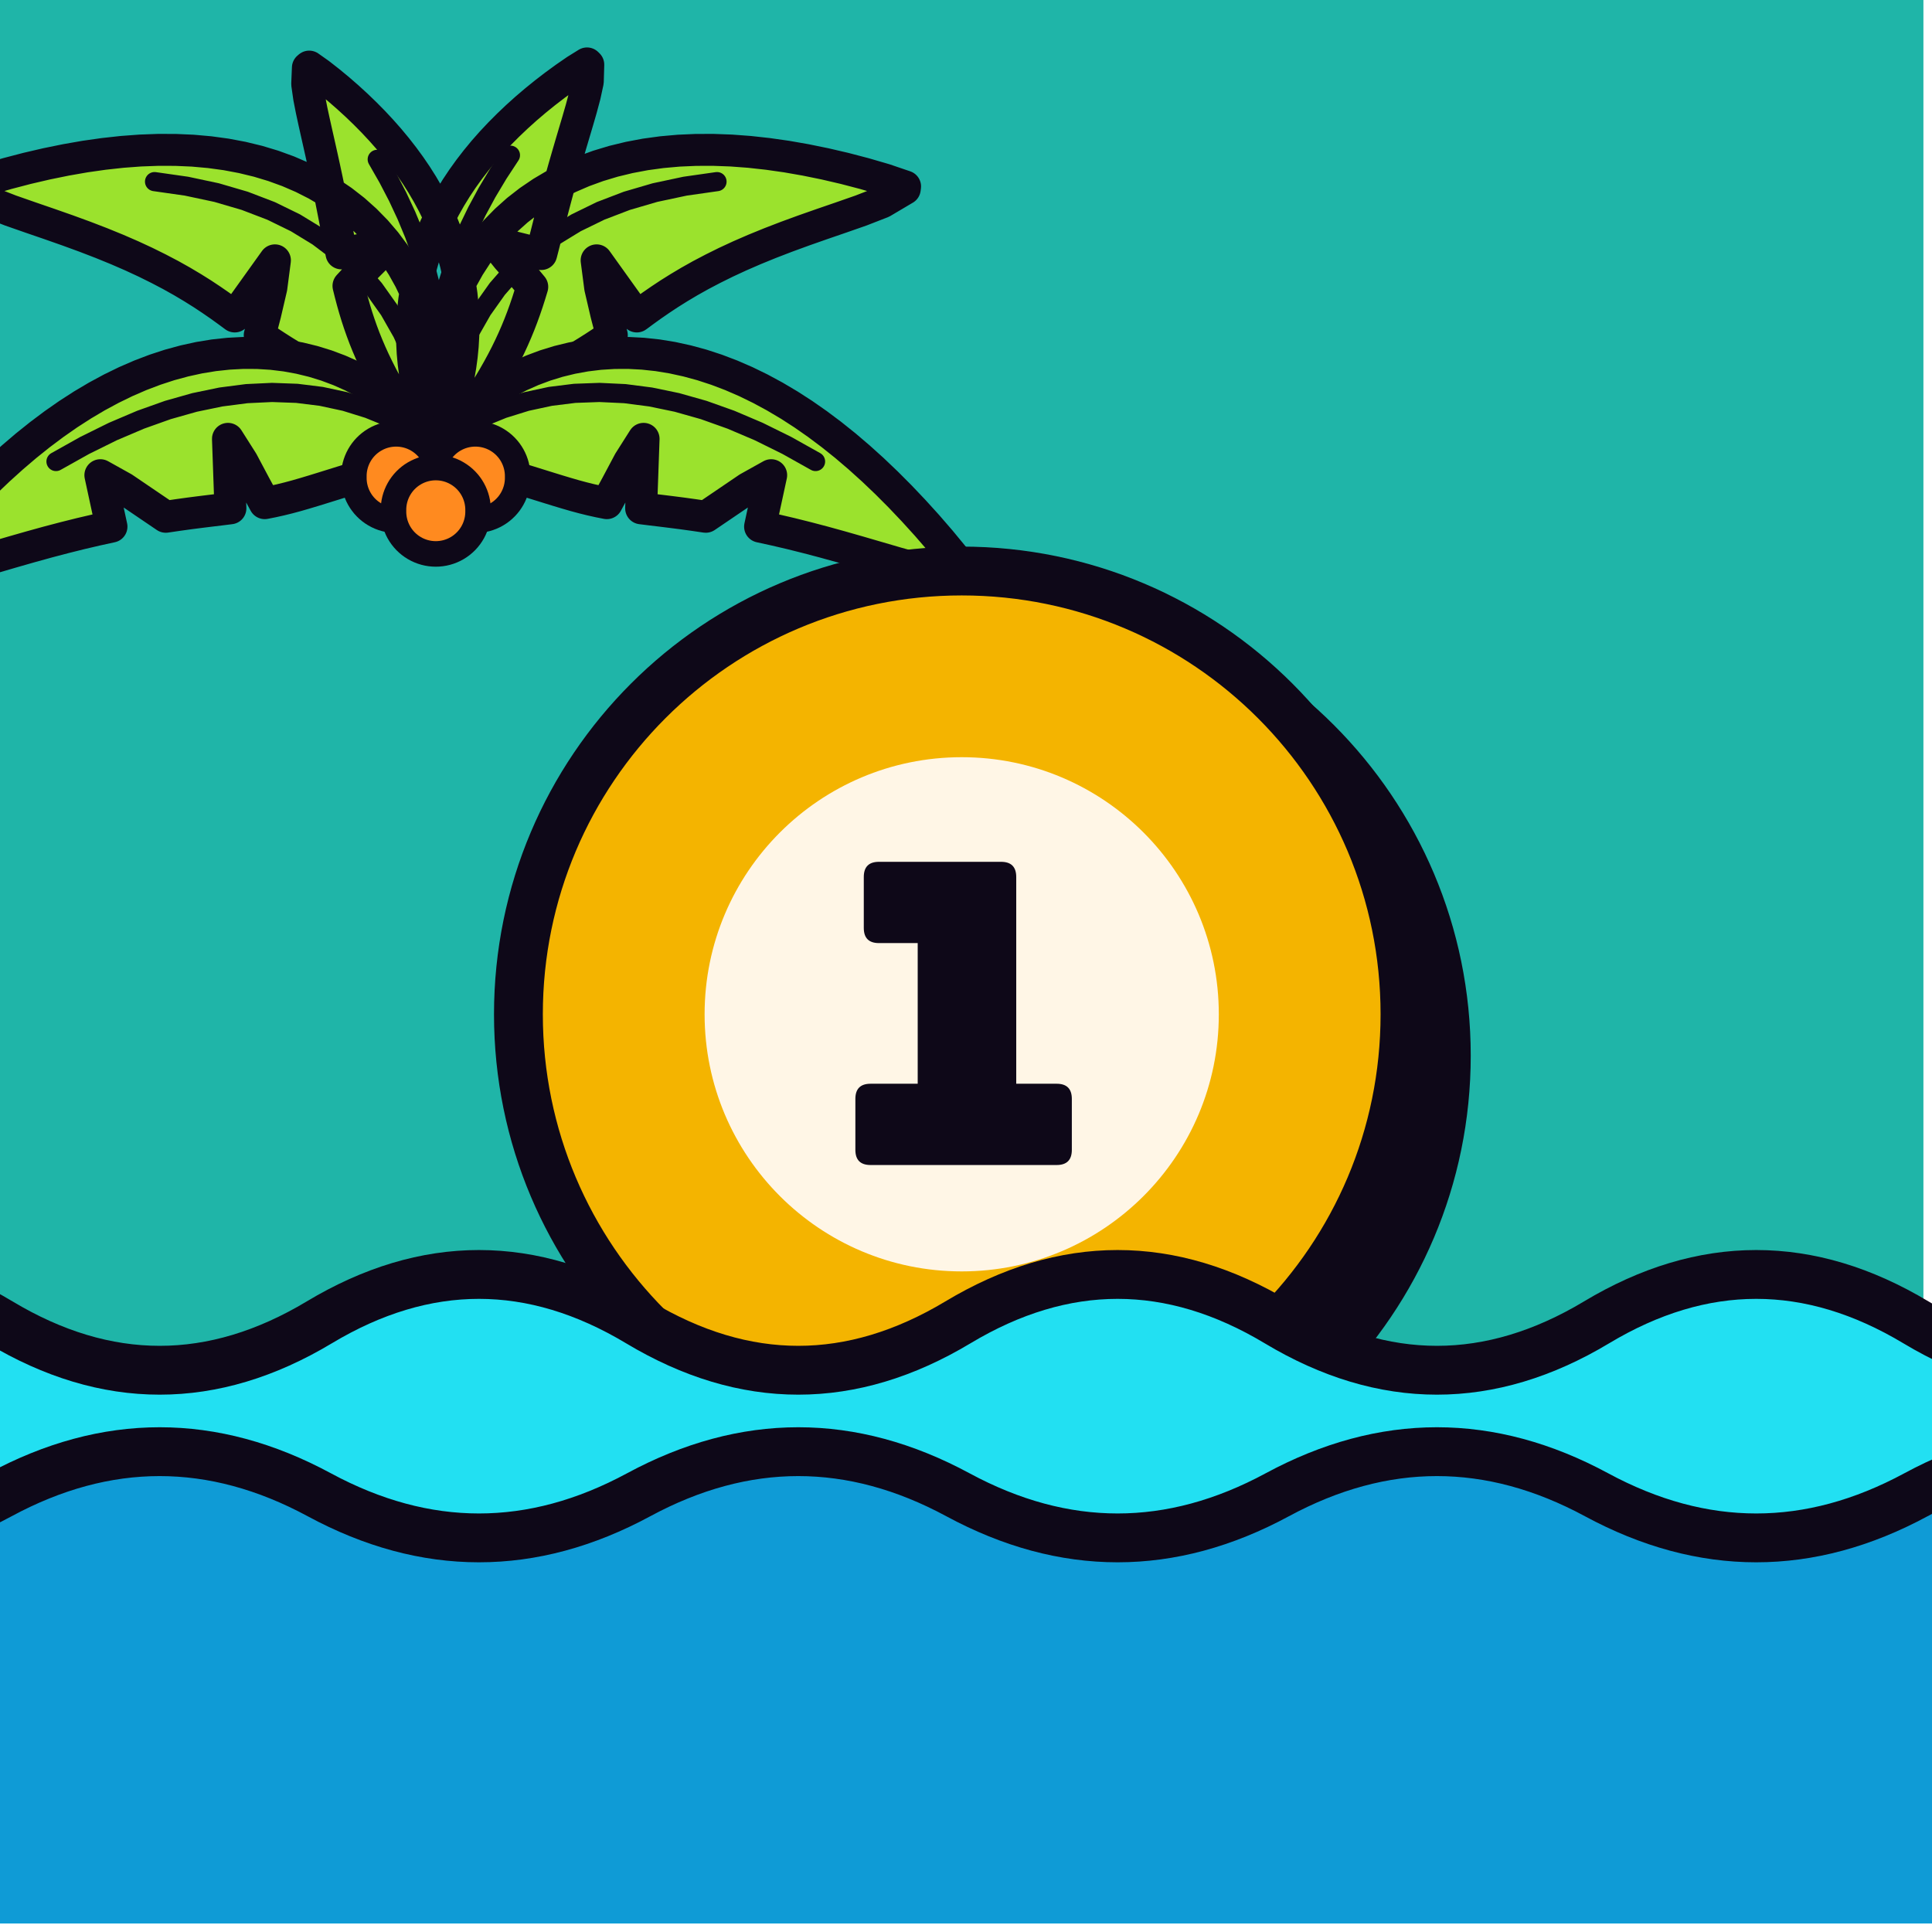
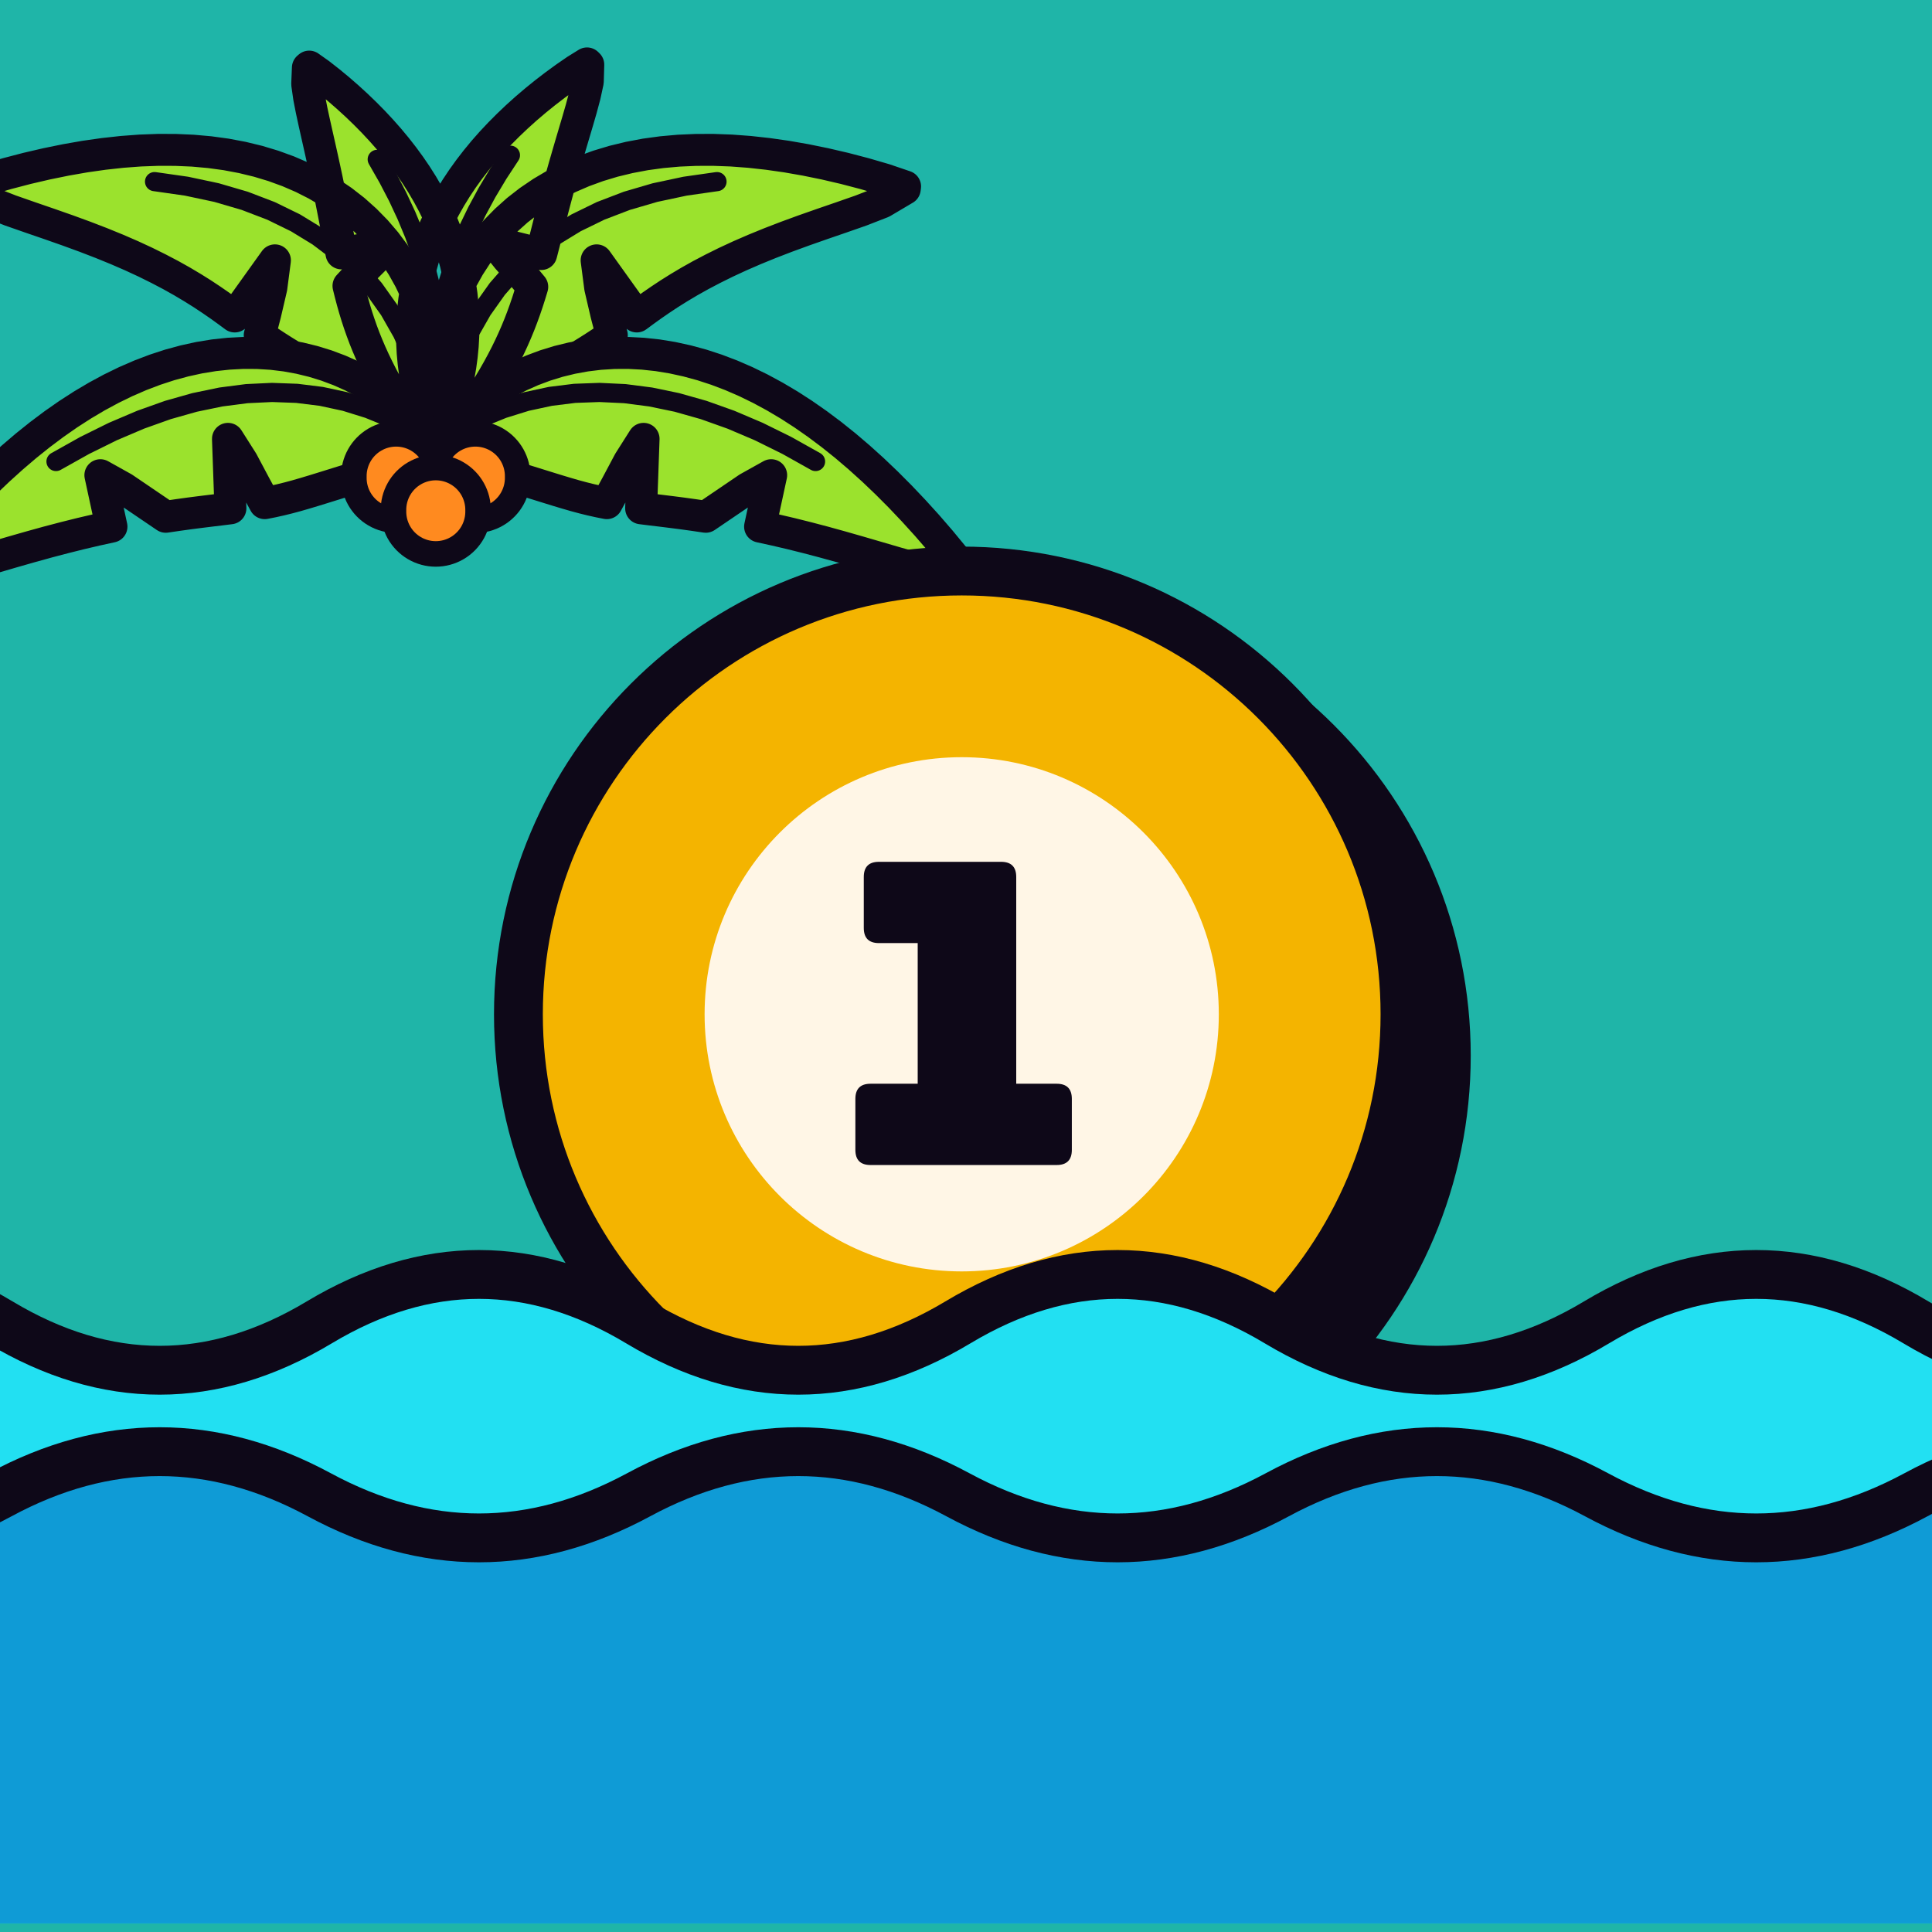
<svg xmlns="http://www.w3.org/2000/svg" viewBox="0 0 1080 1080" width="1080" height="1080">
+   <rect width="1080" height="1080" fill="#1FB5A8" />
  <g transform="scale(1.05)">
    <path d="M0 0H1024V1024H0Z" fill="#1FB5A8" />
    <path d="M232 236L234.45 231.13L236.56 226.16L238.47 221.12L240.17 216L241.69 210.83L243.02 205.6L244.15 200.31L245.09 194.98L245.82 189.6L246.35 184.19L246.66 178.74L246.76 173.28L246.63 167.79L246.29 162.3L245.72 156.8L244.92 151.31L243.9 145.84L242.66 140.38L241.18 134.95L239.49 129.56L237.57 124.21L235.44 118.9L233.09 113.65L230.53 108.46L227.76 103.33L224.79 98.26L221.63 93.27L218.27 88.35L214.72 83.5L211 78.73L207.1 74.04L203.02 69.42L198.79 64.88L194.39 60.42L189.84 56.04L185.13 51.73L180.27 47.5L175.25 43.36L170.07 39.31L164.61 35.45L163.91 36.05L163.55 44.79L164.59 52.04L165.92 58.8L167.32 65.27L168.72 71.52L170.09 77.59L171.41 83.5L172.67 89.25L173.87 94.85L175.01 100.32L176.09 105.64L177.12 110.84L178.11 115.9L179.06 120.83L179.99 125.65L180.9 130.34L181.8 134.91L206.14 130.28L199.07 138.15L191.56 145.66L185.52 152.2L186.54 156.31L187.61 160.36L188.74 164.35L189.94 168.3L191.23 172.23L192.61 176.15L194.08 180.07L195.67 184.01L197.38 187.99L199.22 192.03L201.21 196.14L203.35 200.36L205.68 204.69L208.23 209.17L211.04 213.82L214.21 218.69L217.92 223.82L222.59 229.35L232 236ZM232 236L229.66 230.91L227.68 225.73L225.92 220.48L224.37 215.17L223.02 209.8L221.87 204.38L220.93 198.9L220.21 193.39L219.7 187.84L219.41 182.26L219.34 176.65L219.51 171.03L219.9 165.4L220.53 159.78L221.4 154.16L222.51 148.55L223.85 142.98L225.43 137.43L227.24 131.93L229.29 126.47L231.57 121.07L234.07 115.73L236.8 110.45L239.74 105.25L242.9 100.12L246.27 95.07L249.84 90.11L253.61 85.23L257.56 80.44L261.71 75.74L266.04 71.13L270.54 66.61L275.21 62.17L280.04 57.82L285.04 53.56L290.19 49.39L295.5 45.31L300.97 41.32L306.61 37.43L312.52 33.76L313.2 34.43L312.94 43.48L311.33 50.9L309.48 57.81L307.57 64.42L305.68 70.79L303.85 76.97L302.09 82.99L300.4 88.84L298.79 94.55L297.26 100.11L295.8 105.54L294.41 110.82L293.07 115.97L291.79 120.98L290.55 125.86L289.34 130.62L288.15 135.25L263.45 129.08L270.26 137.56L277.53 145.68L283.37 152.7L282.11 156.83L280.81 160.89L279.45 164.88L278.02 168.83L276.51 172.75L274.91 176.65L273.21 180.55L271.4 184.47L269.47 188.43L267.4 192.44L265.18 196.53L262.8 200.71L260.23 205.02L257.43 209.47L254.35 214.09L250.9 218.93L246.9 224.04L241.9 229.52L232 236ZM232 236L232.96 227.38L233.32 218.91L233.27 210.56L232.82 202.34L231.98 194.24L230.74 186.27L229.09 178.44L227.02 170.76L224.51 163.25L221.56 155.93L218.16 148.82L214.32 141.93L210.03 135.31L205.3 128.97L200.13 122.94L194.55 117.25L188.58 111.91L182.22 106.96L175.5 102.4L168.46 98.24L161.1 94.51L153.45 91.2L145.54 88.32L137.38 85.86L129 83.83L120.41 82.21L111.61 81.01L102.63 80.21L93.47 79.81L84.15 79.79L74.65 80.14L65 80.86L55.19 81.94L45.22 83.36L35.1 85.13L24.81 87.23L14.37 89.66L3.77 92.43L-6.98 95.56L-17.86 99.26L-17.69 100.57L-5.62 107.71L5.58 112.07L16.23 115.79L26.38 119.28L36.06 122.68L45.27 126.05L54.02 129.42L62.32 132.81L70.15 136.21L77.53 139.63L84.45 143.06L90.93 146.46L96.96 149.84L102.57 153.18L107.77 156.44L112.58 159.63L117.03 162.7L121.14 165.66L124.97 168.49L146.37 138.6L144.47 153.18L141.19 167.26L138.27 178.45L141.36 180.64L144.48 182.76L147.67 184.84L150.98 186.94L154.47 189.09L158.17 191.34L162.11 193.76L166.34 196.4L170.87 199.31L175.74 202.53L180.97 206.12L186.61 210.1L192.72 214.52L199.44 219.38L206.99 224.72L216.04 230.47L232 236ZM232 236L231.04 227.38L230.68 218.91L230.73 210.56L231.18 202.34L232.02 194.24L233.26 186.27L234.91 178.44L236.98 170.76L239.49 163.25L242.44 155.93L245.84 148.82L249.68 141.93L253.97 135.31L258.7 128.97L263.87 122.94L269.45 117.25L275.42 111.91L281.78 106.96L288.5 102.4L295.54 98.24L302.9 94.51L310.55 91.2L318.46 88.32L326.62 85.86L335 83.83L343.59 82.21L352.39 81.01L361.37 80.21L370.53 79.81L379.85 79.79L389.35 80.14L399 80.86L408.81 81.94L418.78 83.36L428.9 85.13L439.19 87.23L449.63 89.66L460.23 92.43L470.98 95.56L481.86 99.26L481.69 100.57L469.62 107.71L458.42 112.07L447.77 115.79L437.62 119.28L427.94 122.68L418.73 126.05L409.98 129.42L401.68 132.81L393.85 136.21L386.47 139.63L379.55 143.06L373.07 146.46L367.04 149.84L361.43 153.18L356.23 156.44L351.42 159.63L346.97 162.7L342.86 165.66L339.03 168.49L317.63 138.6L319.53 153.18L322.81 167.26L325.73 178.45L322.64 180.64L319.52 182.76L316.33 184.84L313.02 186.94L309.53 189.09L305.83 191.34L301.89 193.76L297.66 196.4L293.13 199.31L288.26 202.53L283.03 206.12L277.39 210.1L271.28 214.52L264.56 219.38L257.01 224.72L247.96 230.47L232 236Z" fill="#9BE22D" stroke="#0E0818" stroke-width="17" stroke-linejoin="round" stroke-linecap="round" />
    <path d="M234.56 215.58L235.07 205.4L235.05 195.24L234.53 185.11L233.48 174.99L231.92 164.89L229.84 154.81L227.25 144.75L224.14 134.72L220.51 124.7L216.36 114.7L211.7 104.72L206.52 94.77L200.83 84.83M230.15 214.96L230.04 204.51L230.49 194.11L231.49 183.75L233.04 173.43L235.14 163.16L237.79 152.94L240.99 142.76L244.74 132.62L249.04 122.53L253.9 112.49L259.3 102.49L265.25 92.54L271.75 82.63M225.1 204.69L220.14 190.5L214.18 177.29L207.21 165.06L199.24 153.82L190.26 143.55L180.28 134.26L169.29 125.96L157.3 118.63L144.3 112.28L130.3 106.92L115.3 102.53L99.29 99.12L82.28 96.69M238.9 204.69L243.86 190.5L249.82 177.29L256.79 165.06L264.76 153.82L273.74 143.55L283.72 134.26L294.71 125.96L306.7 118.63L319.7 112.28L333.7 106.92L348.7 102.53L364.71 99.12L381.72 96.69" fill="none" stroke="#0E0818" stroke-width="10.2" stroke-linejoin="round" stroke-linecap="round" />
    <path d="M232 236L227.4 230.28L222.43 225.02L217.18 220.07L211.68 215.44L205.94 211.11L199.96 207.1L193.74 203.43L187.3 200.11L180.65 197.16L173.79 194.59L166.75 192.42L159.54 190.66L152.18 189.32L144.69 188.41L137.09 187.94L129.41 187.9L121.66 188.31L113.86 189.15L106.03 190.43L98.18 192.15L90.34 194.28L82.51 196.84L74.7 199.81L66.93 203.18L59.2 206.95L51.52 211.1L43.89 215.62L36.31 220.51L28.79 225.76L21.32 231.36L13.91 237.29L6.56 243.56L-0.75 250.16L-8.01 257.08L-15.22 264.31L-22.38 271.85L-29.51 279.7L-36.58 287.87L-43.59 296.37L-50.4 305.36L-49.54 306.33L-35.79 305.46L-24.25 302.74L-13.46 299.73L-3.16 296.72L6.74 293.83L16.3 291.1L25.53 288.55L34.44 286.21L43.05 284.06L51.36 282.12L59.35 280.37L53.43 252.98L65.73 259.84L77.7 267.97L88.25 275.13L94.71 274.18L100.86 273.33L106.72 272.58L112.3 271.89L117.61 271.25L122.67 270.62L121.36 233.63L129.09 245.82L135.66 258.18L140.93 267.88L145.17 267.04L149.38 266.1L153.59 265.06L157.87 263.91L162.26 262.64L166.83 261.27L171.63 259.79L176.74 258.2L182.2 256.5L188.09 254.68L194.5 252.73L201.55 250.55L209.41 248L218.51 244.6L232 236ZM232 236L236.6 230.28L241.57 225.02L246.82 220.07L252.32 215.44L258.06 211.11L264.04 207.1L270.26 203.43L276.7 200.11L283.35 197.16L290.21 194.59L297.25 192.42L304.46 190.66L311.82 189.32L319.31 188.41L326.91 187.94L334.59 187.9L342.34 188.31L350.14 189.15L357.97 190.43L365.82 192.15L373.66 194.28L381.49 196.84L389.3 199.81L397.07 203.18L404.8 206.95L412.48 211.1L420.11 215.62L427.69 220.51L435.21 225.76L442.68 231.36L450.09 237.29L457.44 243.56L464.75 250.16L472.01 257.08L479.22 264.31L486.38 271.85L493.51 279.7L500.58 287.87L507.59 296.37L514.4 305.36L513.54 306.33L499.79 305.46L488.25 302.74L477.46 299.73L467.16 296.72L457.26 293.83L447.7 291.1L438.47 288.55L429.56 286.21L420.95 284.06L412.64 282.12L404.65 280.37L410.57 252.98L398.27 259.84L386.3 267.97L375.75 275.13L369.29 274.18L363.14 273.33L357.28 272.58L351.7 271.89L346.39 271.25L341.33 270.62L342.64 233.63L334.91 245.82L328.34 258.18L323.07 267.88L318.83 267.04L314.62 266.1L310.41 265.06L306.13 263.91L301.74 262.64L297.17 261.27L292.37 259.79L287.26 258.2L281.8 256.5L275.91 254.68L269.5 252.73L262.45 250.55L254.59 248L245.49 244.6L232 236Z" fill="#9BE22D" stroke="#0E0818" stroke-width="17" stroke-linejoin="round" stroke-linecap="round" />
    <path d="M208.37 222.62L196.17 217.63L183.72 213.76L171.01 211.02L158.04 209.41L144.82 208.93L131.34 209.57L117.6 211.35L103.61 214.25L89.36 218.28L74.86 223.45L60.1 229.73L45.08 237.15L29.81 245.7M255.63 222.62L267.83 217.63L280.28 213.76L292.99 211.02L305.96 209.41L319.18 208.93L332.66 209.57L346.4 211.35L360.39 214.25L374.64 218.28L389.14 223.45L403.9 229.73L418.92 237.15L434.19 245.7" fill="none" stroke="#0E0818" stroke-width="10.2" stroke-linejoin="round" stroke-linecap="round" />
    <path d="M188.39 253.96a22.52 22.52 0 1 0 45.03 0a22.52 22.52 0 1 0 -45.03 0Z" fill="#FF8A1F" stroke="#0E0818" stroke-width="13.6" stroke-linejoin="round" stroke-linecap="round" />
    <path d="M230.57 253.96a22.52 22.52 0 1 0 45.03 0a22.52 22.52 0 1 0 -45.03 0Z" fill="#FF8A1F" stroke="#0E0818" stroke-width="13.6" stroke-linejoin="round" stroke-linecap="round" />
    <path d="M209.49 271.91a22.52 22.52 0 1 0 45.03 0a22.52 22.52 0 1 0 -45.03 0Z" fill="#FF8A1F" stroke="#0E0818" stroke-width="13.6" stroke-linejoin="round" stroke-linecap="round" />
    <path d="M285 562a249 249 0 1 0 498 0a249 249 0 1 0 -498 0Z" fill="#0E0818" />
    <path d="M276 540a236 236 0 1 0 472 0a236 236 0 1 0 -472 0Z" fill="#F4B400" stroke="#0E0818" stroke-width="26" stroke-linejoin="round" stroke-linecap="round" />
    <path d="M375.12 540a136.88 136.88 0 1 0 273.76 0a136.88 136.88 0 1 0 -273.76 0Z" fill="#FFF6E6" />
    <path d="M562.56 620.24L562.56 620.24L463.46 620.24Q455.39 620.24 455.39 612.17L455.39 612.17L455.39 585.04Q455.39 576.97 463.46 576.97L463.46 576.97L488.57 576.97L488.57 502.09L467.94 502.09Q459.87 502.09 459.87 494.02L459.87 494.02L459.87 466.89Q459.87 458.82 467.94 458.82L467.94 458.82L532.96 458.82Q541.03 458.82 541.03 466.89L541.03 466.89L541.03 576.97L562.56 576.97Q570.63 576.97 570.63 585.04L570.63 585.04L570.63 612.17Q570.63 620.24 562.56 620.24" fill="#0E0818" />
    <path d="M-170 704q85 -51 170 0t170 0q85 -51 170 0t170 0q85 -51 170 0t170 0q85 -51 170 0t170 0q85 -51 170 0t170 0V1024H-170Z" fill="#22E0F2" />
    <path d="M-340 795.8q85 -45.9 170 0t170 0q85 -45.9 170 0t170 0q85 -45.9 170 0t170 0q85 -45.9 170 0t170 0q85 -45.9 170 0t170 0q85 -45.9 170 0t170 0V1024H-340Z" fill="#0F9BD6" />
    <path d="M-340 795.8q85 -45.9 170 0t170 0q85 -45.9 170 0t170 0q85 -45.9 170 0t170 0q85 -45.9 170 0t170 0q85 -45.9 170 0t170 0q85 -45.9 170 0t170 0" fill="none" stroke="#0E0818" stroke-width="26" stroke-linejoin="round" stroke-linecap="round" />
    <path d="M-170 704q85 -51 170 0t170 0q85 -51 170 0t170 0q85 -51 170 0t170 0q85 -51 170 0t170 0q85 -51 170 0t170 0" fill="none" stroke="#0E0818" stroke-width="26" stroke-linejoin="round" stroke-linecap="round" />
  </g>
</svg>
